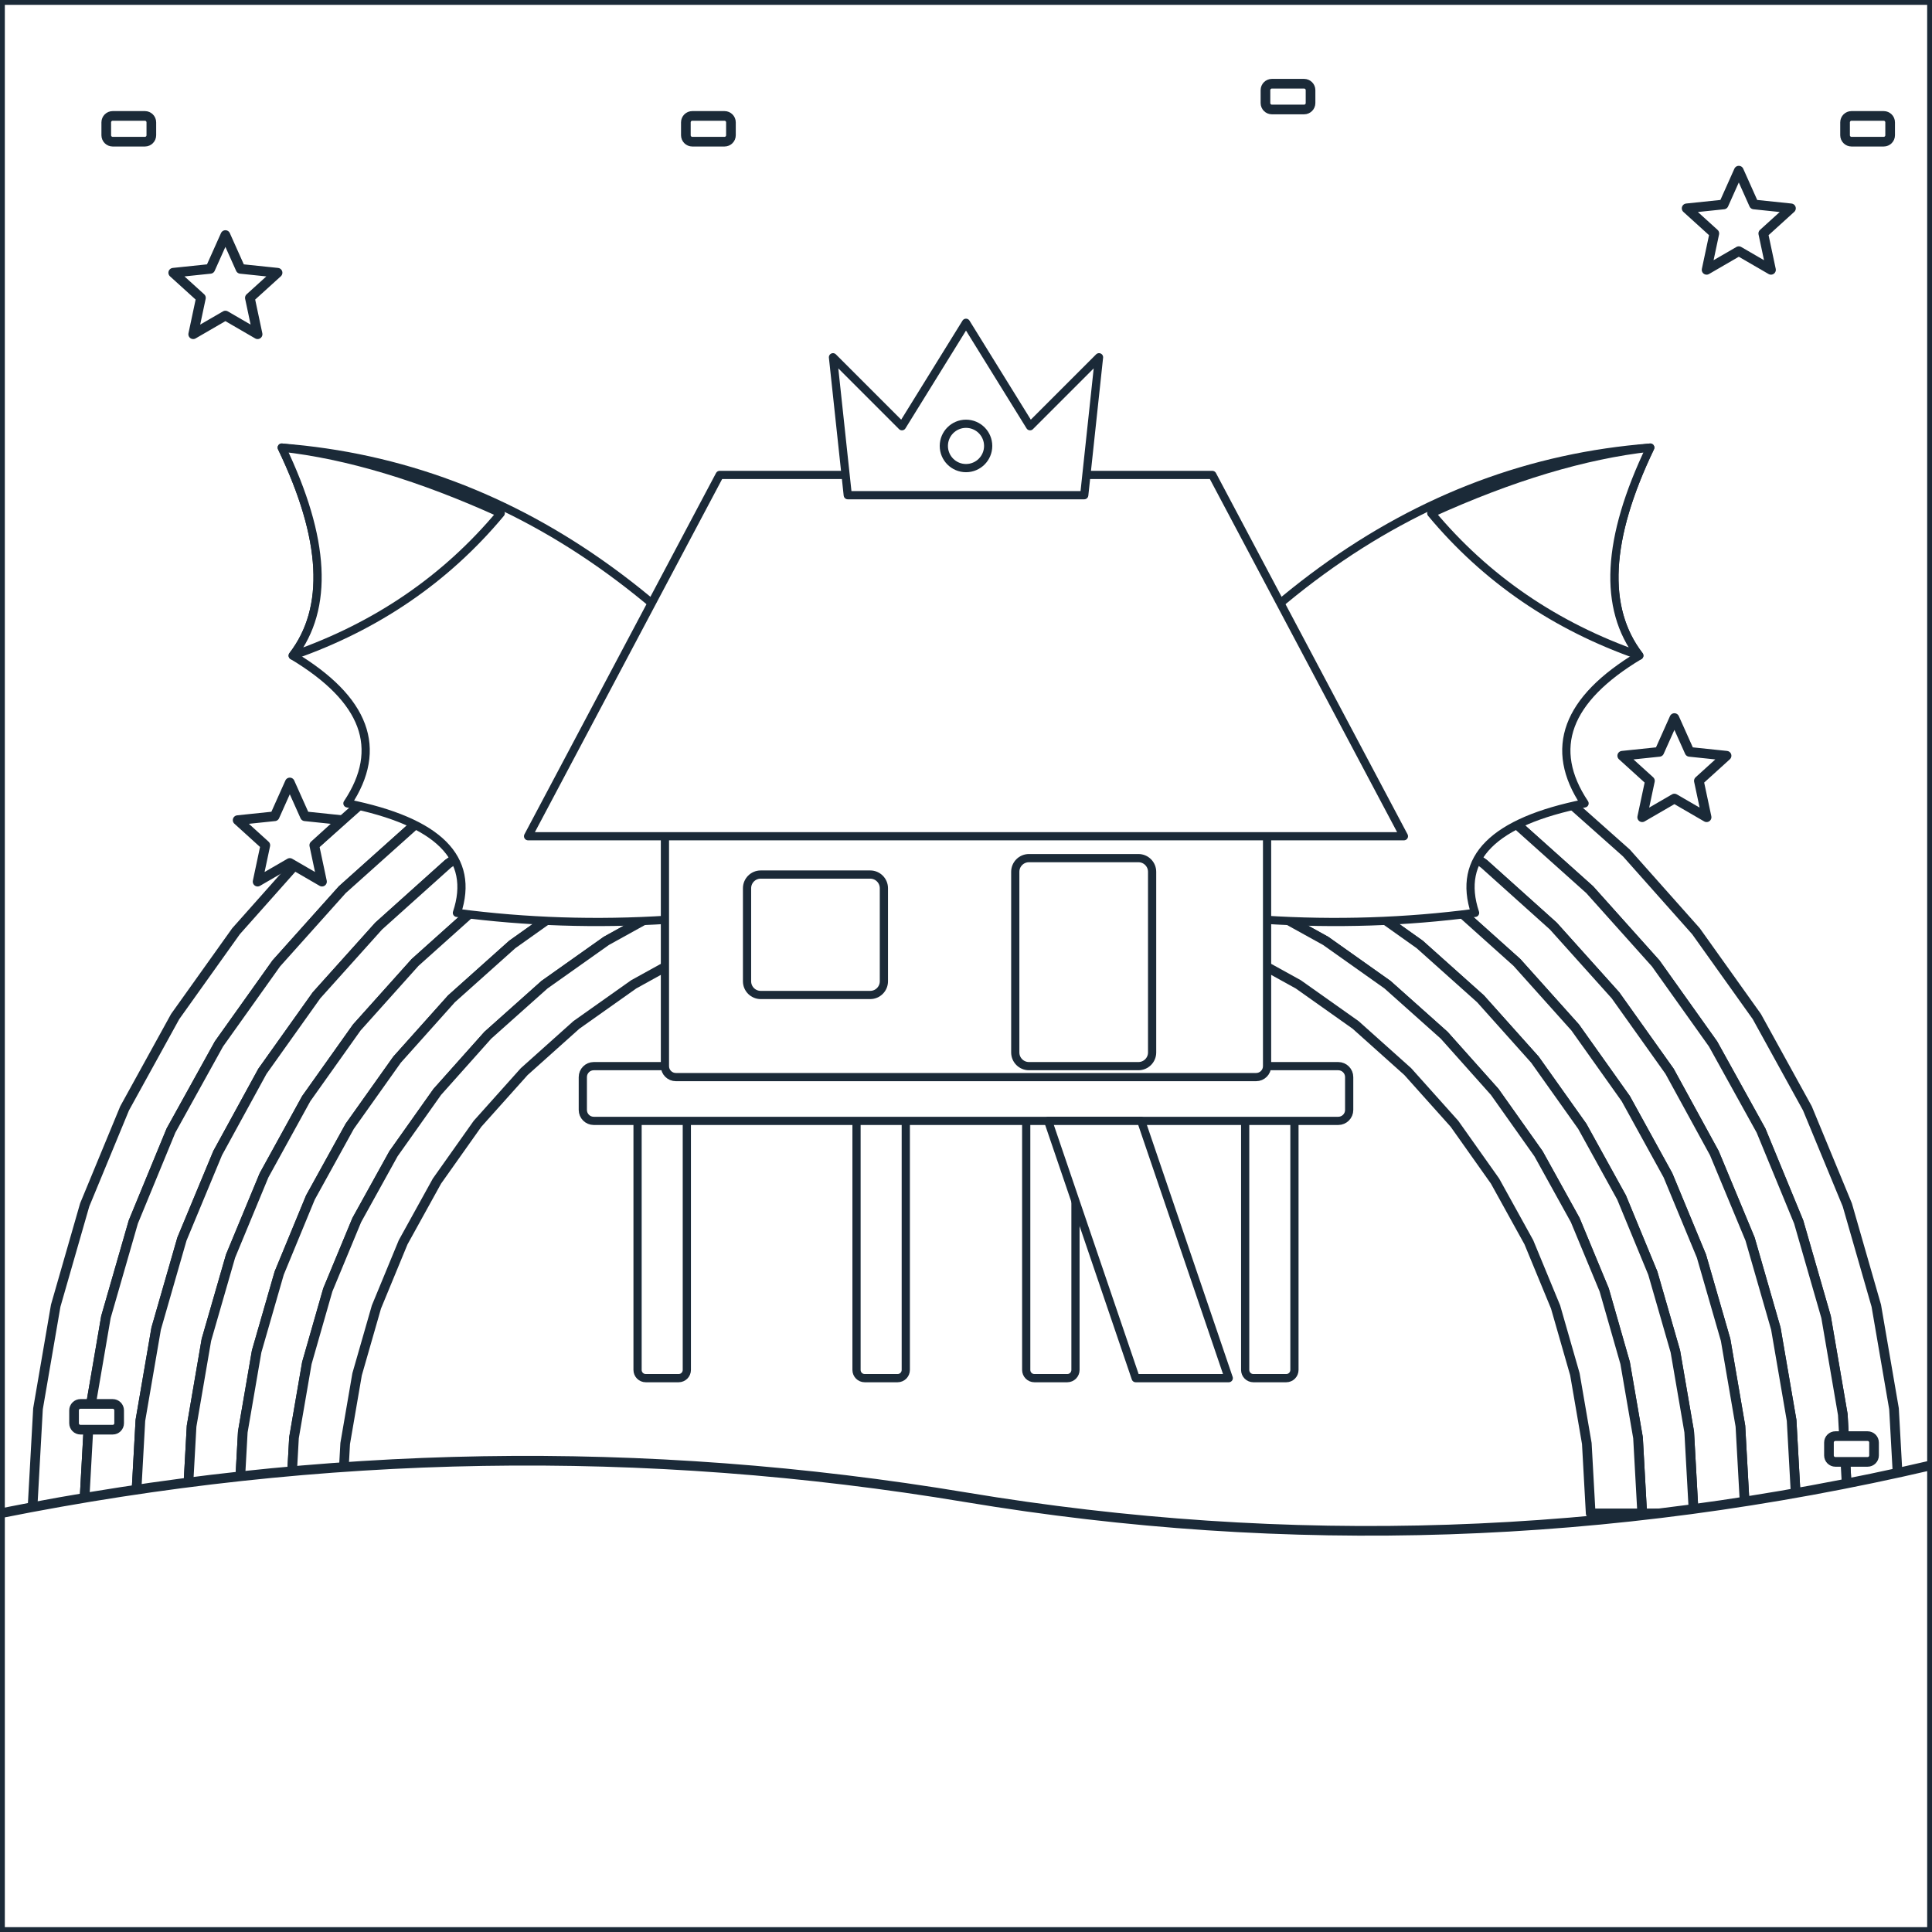
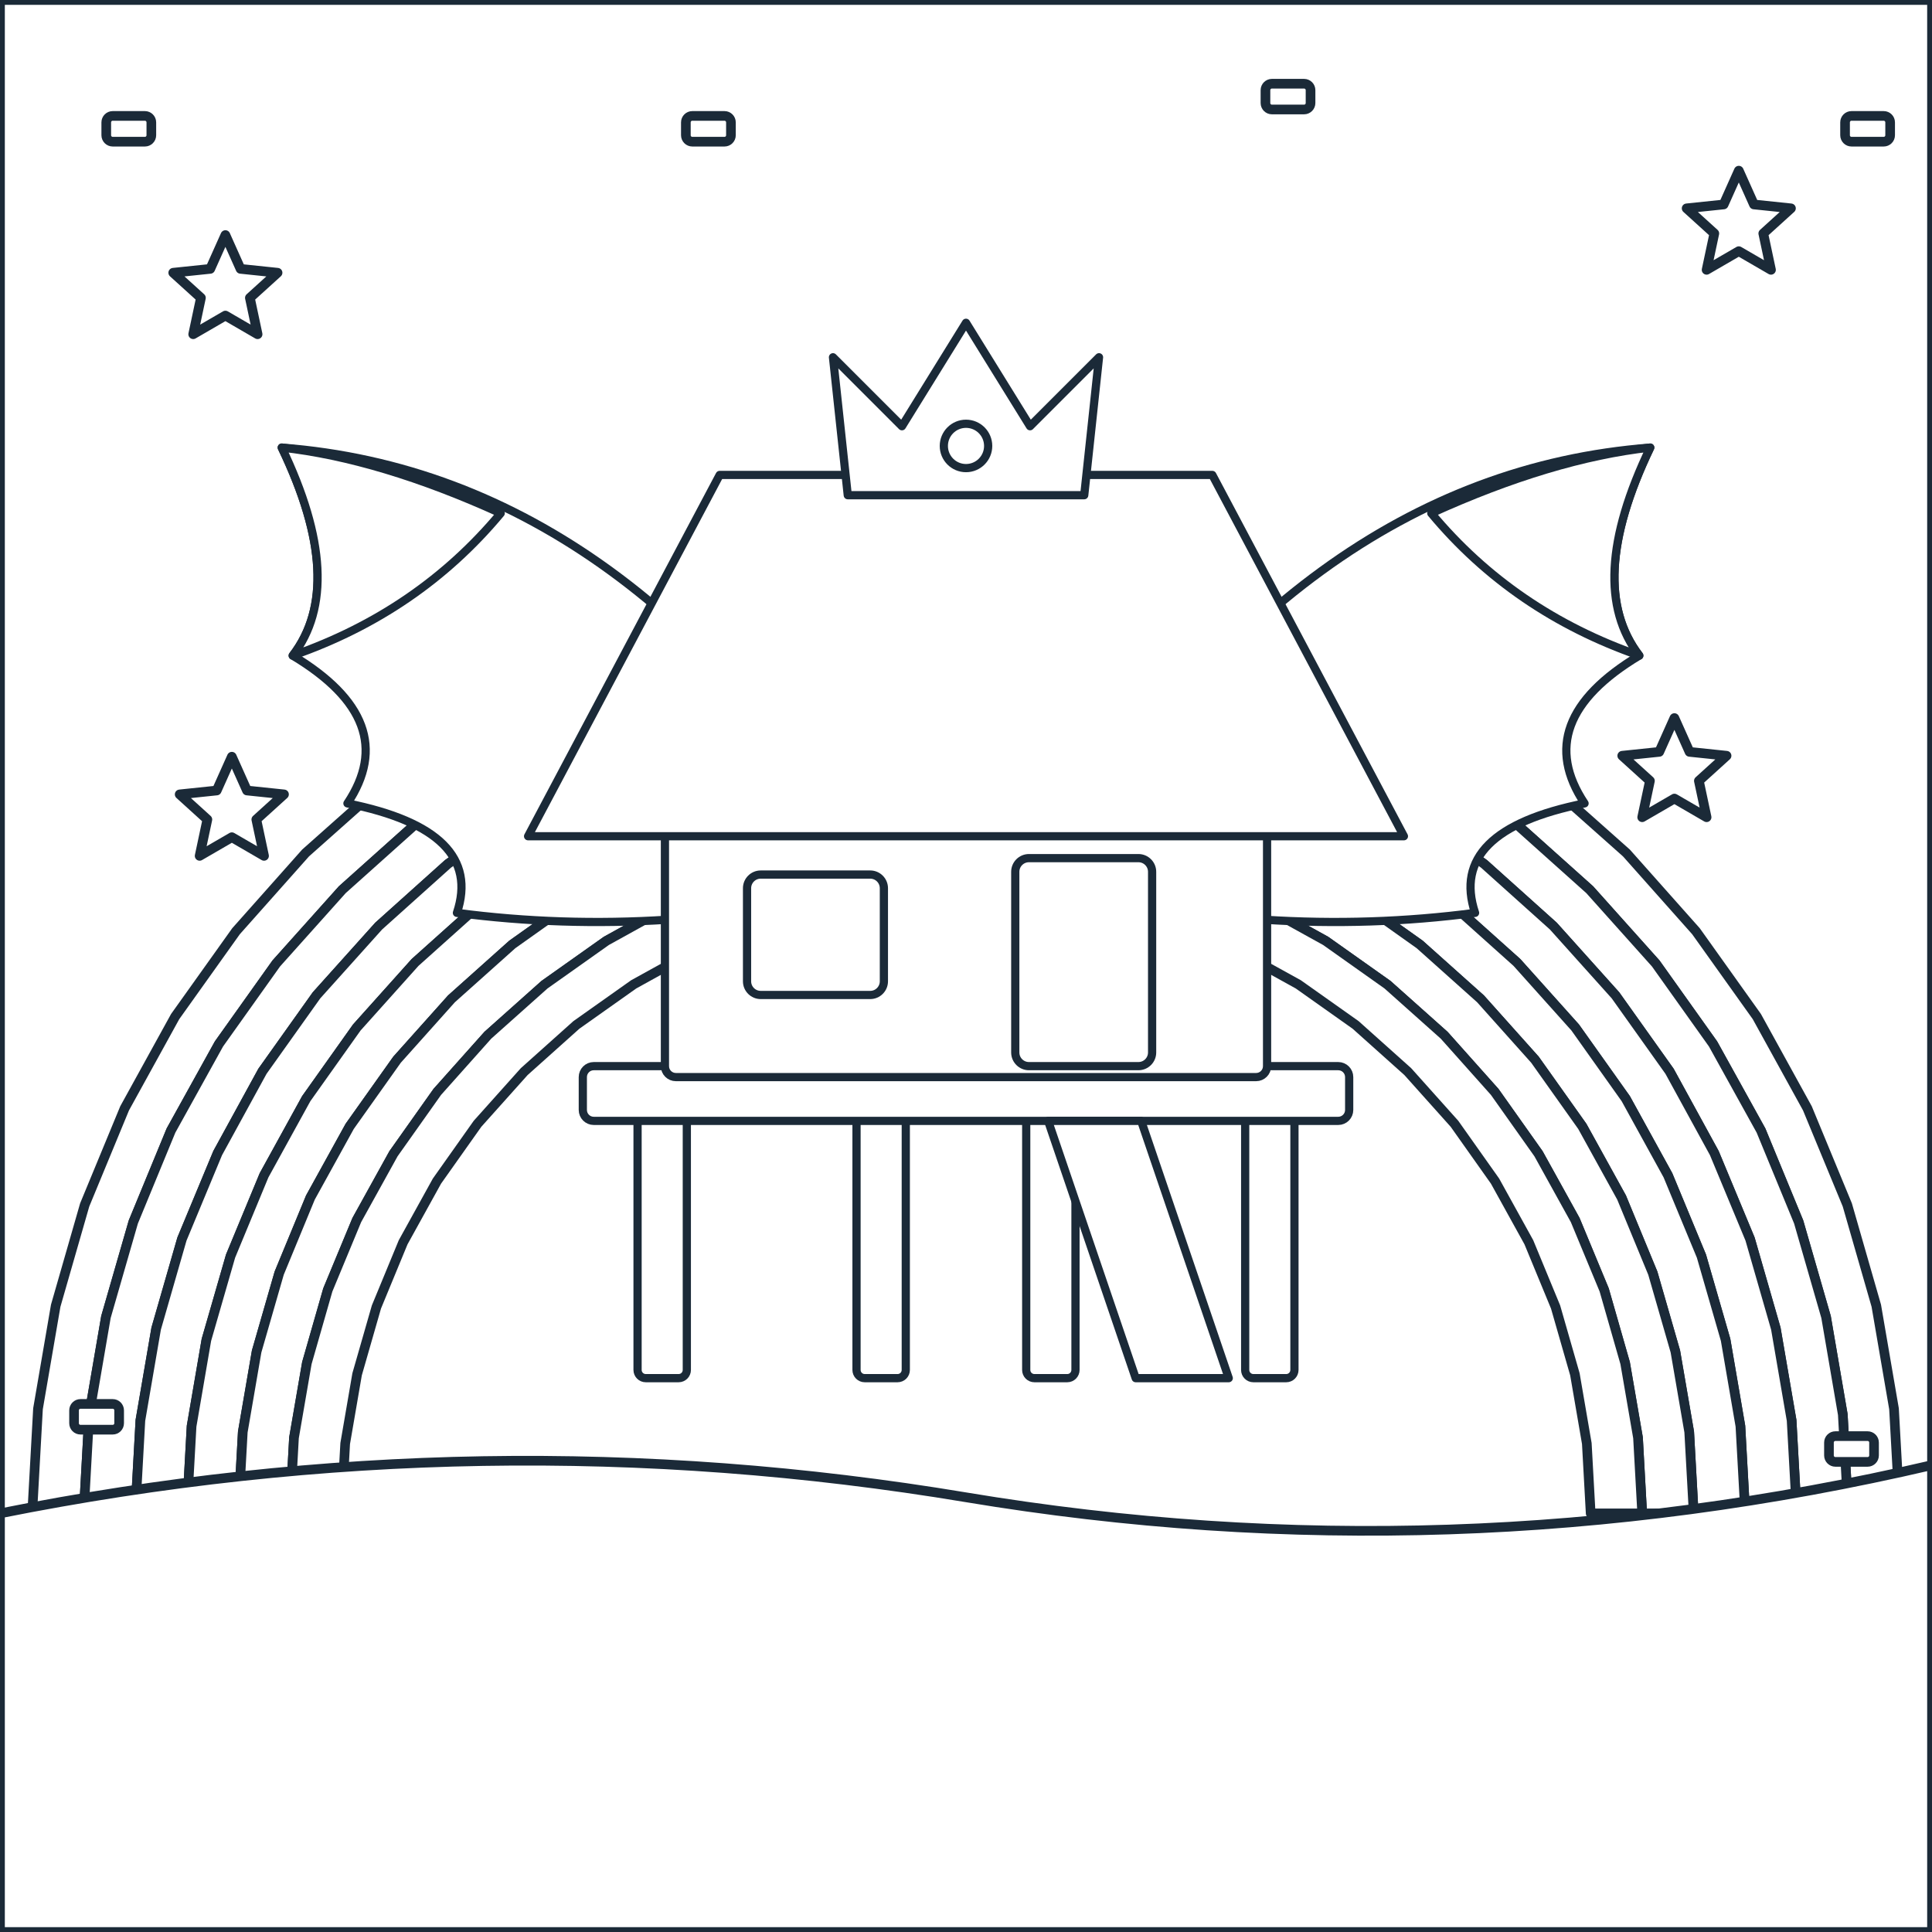
<svg xmlns="http://www.w3.org/2000/svg" viewBox="0 0 600 600" data-picture="nha-san--the-s-nha-bay-hoang-kim">
  <g class="scene-back">
    <rect x="0" y="0" width="600" height="600" rx="0" id="r-nen-troi" data-region="nen-troi" class="region" fill="#FFFFFF" stroke="#1B2A38" stroke-width="3" stroke-linejoin="round" />
    <polygon points="10,470 11.8,437.5 17.3,405.5 26.3,374.2 38.7,344.2 54.4,315.7 73.3,289.2 94.9,264.9 119.2,243.3 145.7,224.4 174.2,208.7 204.2,196.3 235.5,187.3 267.5,181.8 300,180 332.5,181.8 364.5,187.3 395.8,196.3 425.8,208.7 454.3,224.4 480.8,243.3 505.1,264.9 526.7,289.2 545.6,315.7 561.3,344.2 573.7,374.2 582.7,405.5 588.2,437.5 590,470 574,470 572.3,439.3 567.1,409 558.6,379.5 546.9,351.1 532,324.2 514.2,299.2 493.7,276.3 470.8,255.8 445.8,238 418.9,223.1 390.5,211.4 361,202.9 330.7,197.7 300,196 269.3,197.7 239,202.9 209.5,211.4 181.1,223.1 154.2,238 129.2,255.8 106.3,276.3 85.8,299.2 68,324.2 53.1,351.1 41.4,379.5 32.9,409 27.7,439.3 26,470" id="r-cau-vong-1" data-region="cau-vong-1" class="region" fill="#FFFFFF" stroke="#1B2A38" stroke-width="3" stroke-linejoin="round" />
    <polygon points="26,470 27.7,439.3 32.9,409 41.4,379.5 53.1,351.1 68,324.2 85.8,299.2 106.3,276.3 129.2,255.8 154.2,238 181.1,223.1 209.5,211.4 239,202.9 269.3,197.7 300,196 330.7,197.7 361,202.9 390.5,211.4 418.9,223.1 445.8,238 470.8,255.8 493.7,276.3 514.2,299.2 532,324.2 546.9,351.1 558.6,379.5 567.1,409 572.3,439.3 574,470 558,470 556.4,441.1 551.5,412.6 543.5,384.8 532.4,358.1 518.5,332.7 501.7,309.1 482.4,287.6 460.9,268.3 437.3,251.5 411.9,237.6 385.2,226.5 357.4,218.5 328.9,213.6 300,212 271.1,213.6 242.6,218.5 214.8,226.5 188.1,237.6 162.7,251.5 139.1,268.3 117.6,287.6 98.3,309.1 81.5,332.7 67.6,358.1 56.5,384.8 48.5,412.6 43.6,441.1 42,470" id="r-cau-vong-2" data-region="cau-vong-2" class="region" fill="#FFFFFF" stroke="#1B2A38" stroke-width="3" stroke-linejoin="round" />
    <polygon points="42,470 43.6,441.1 48.5,412.6 56.5,384.8 67.6,358.1 81.5,332.7 98.3,309.1 117.6,287.6 139.1,268.3 162.7,251.5 188.1,237.6 214.8,226.5 242.6,218.5 271.1,213.6 300,212 328.9,213.6 357.4,218.5 385.2,226.5 411.9,237.6 437.3,251.5 460.9,268.3 482.4,287.6 501.7,309.1 518.5,332.7 532.4,358.1 543.5,384.8 551.5,412.6 556.4,441.1 558,470 542,470 540.5,442.9 535.9,416.1 528.4,390.1 518,365 504.9,341.2 489.2,319.1 471.1,298.9 450.9,280.8 428.8,265.1 405,252 379.9,241.6 353.9,234.1 327.1,229.5 300,228 272.9,229.5 246.1,234.1 220.1,241.6 195,252 171.2,265.1 149.1,280.8 128.9,298.9 110.8,319.1 95.1,341.2 82,365 71.6,390.1 64.1,416.1 59.5,442.9 58,470" id="r-cau-vong-3" data-region="cau-vong-3" class="region" fill="#FFFFFF" stroke="#1B2A38" stroke-width="3" stroke-linejoin="round" />
    <polygon points="58,470 59.5,442.9 64.1,416.1 71.6,390.1 82,365 95.1,341.2 110.8,319.1 128.9,298.9 149.1,280.8 171.2,265.1 195,252 220.1,241.6 246.1,234.1 272.9,229.5 300,228 327.1,229.5 353.9,234.1 379.9,241.6 405,252 428.8,265.1 450.9,280.8 471.1,298.9 489.2,319.1 504.9,341.2 518,365 528.4,390.1 535.9,416.1 540.5,442.9 542,470 526,470 524.6,444.7 520.3,419.7 513.3,395.4 503.6,371.9 491.4,349.8 476.7,329.1 459.8,310.2 440.9,293.3 420.2,278.6 398.1,266.4 374.6,256.7 350.3,249.7 325.3,245.4 300,244 274.7,245.4 249.7,249.7 225.4,256.7 201.9,266.4 179.8,278.6 159.1,293.3 140.2,310.2 123.3,329.1 108.6,349.8 96.4,371.9 86.7,395.4 79.7,419.7 75.4,444.7 74,470" id="r-cau-vong-4" data-region="cau-vong-4" class="region" fill="#FFFFFF" stroke="#1B2A38" stroke-width="3" stroke-linejoin="round" />
    <polygon points="74,470 75.4,444.7 79.7,419.7 86.7,395.4 96.4,371.9 108.6,349.8 123.3,329.1 140.2,310.2 159.1,293.3 179.8,278.6 201.9,266.4 225.4,256.7 249.7,249.7 274.7,245.4 300,244 325.3,245.4 350.3,249.7 374.6,256.7 398.1,266.4 420.2,278.6 440.9,293.3 459.8,310.2 476.7,329.1 491.4,349.8 503.6,371.9 513.3,395.4 520.3,419.7 524.6,444.7 526,470 510,470 508.7,446.5 504.7,423.3 498.2,400.6 489.2,378.9 477.8,358.3 464.2,339.1 448.5,321.5 430.9,305.8 411.7,292.2 391.1,280.8 369.4,271.8 346.7,265.3 323.5,261.3 300,260 276.5,261.3 253.3,265.3 230.6,271.8 208.9,280.8 188.3,292.2 169.1,305.8 151.5,321.5 135.8,339.1 122.2,358.3 110.8,378.9 101.8,400.6 95.3,423.3 91.3,446.5 90,470" id="r-cau-vong-5" data-region="cau-vong-5" class="region" fill="#FFFFFF" stroke="#1B2A38" stroke-width="3" stroke-linejoin="round" />
    <polygon points="90,470 91.3,446.5 95.3,423.3 101.8,400.6 110.8,378.9 122.2,358.3 135.8,339.1 151.5,321.5 169.1,305.8 188.3,292.2 208.9,280.8 230.6,271.8 253.3,265.3 276.5,261.3 300,260 323.5,261.3 346.7,265.3 369.4,271.8 391.1,280.8 411.7,292.2 430.9,305.8 448.5,321.5 464.2,339.1 477.8,358.3 489.2,378.9 498.2,400.6 504.7,423.3 508.7,446.5 510,470 494,470 492.8,448.3 489.1,426.8 483.1,405.9 474.8,385.8 464.3,366.8 451.7,349 437.2,332.8 421,318.3 403.2,305.7 384.2,295.2 364.1,286.9 343.2,280.9 321.7,277.2 300,276 278.3,277.2 256.8,280.9 235.9,286.9 215.8,295.2 196.8,305.7 179,318.3 162.8,332.8 148.3,349 135.7,366.8 125.2,385.8 116.9,405.9 110.9,426.8 107.2,448.3 106,470" id="r-cau-vong-6" data-region="cau-vong-6" class="region" fill="#FFFFFF" stroke="#1B2A38" stroke-width="3" stroke-linejoin="round" />
    <polygon points="70,73 74.7,83.5 86.2,84.7 77.6,92.5 80,103.8 70,98 60,103.8 62.4,92.5 53.8,84.7 65.3,83.5" id="r-sao-lap-lanh-1" data-region="sao-lap-lanh-1" class="region" fill="#FFFFFF" stroke="#1B2A38" stroke-width="3" stroke-linejoin="round" />
    <polygon points="540,53 544.7,63.5 556.2,64.7 547.6,72.5 550,83.8 540,78 530,83.8 532.4,72.5 523.8,64.7 535.3,63.5" id="r-sao-lap-lanh-2" data-region="sao-lap-lanh-2" class="region" fill="#FFFFFF" stroke="#1B2A38" stroke-width="3" stroke-linejoin="round" />
    <polygon points="520,223 524.7,233.5 536.2,234.7 527.6,242.5 530,253.8 520,248 510,253.8 512.4,242.5 503.8,234.7 515.3,233.5" id="r-sao-lap-lanh-3" data-region="sao-lap-lanh-3" class="region" fill="#FFFFFF" stroke="#1B2A38" stroke-width="3" stroke-linejoin="round" />
-     <polygon points="90,243 94.7,253.5 106.2,254.7 97.6,262.5 100,273.8 90,268 80,273.8 82.4,262.5 73.8,254.7 85.3,253.5" id="r-sao-lap-lanh-4" data-region="sao-lap-lanh-4" class="region" fill="#FFFFFF" stroke="#1B2A38" stroke-width="3" stroke-linejoin="round" />
+     <polygon points="72,235 76.7,245.5 88.2,246.7 79.6,254.5 82,265.8 72,260 62,265.8 64.4,254.5 55.8,246.7 67.3,245.5" id="r-sao-lap-lanh-4" data-region="sao-lap-lanh-4" class="region" fill="#FFFFFF" stroke="#1B2A38" stroke-width="3" stroke-linejoin="round" />
    <path d="M 0 470 Q 150 440 300 465 Q 450 490 600 455 L 600 600 L 0 600 Z" id="r-nen-dat" data-region="nen-dat" class="region" fill="#FFFFFF" stroke="#1B2A38" stroke-width="3" stroke-linejoin="round" />
  </g>
  <g id="subject" class="subject anim-float" transform="translate(0 -40) translate(300 400) scale(0.85) rotate(0) translate(-300 -400)">
    <path d="M 270 300 Q 180 150 50 140 Q 74 190 54 216 Q 94 240 74 270 Q 124 280 114 310 Q 190 320 270 300 Z" id="r-canh-trai" data-region="canh-trai" class="region" fill="#FFFFFF" stroke="#1B2A38" stroke-width="3" stroke-linejoin="round" />
    <path d="M 130 164 Q 86 144 50 140 Q 74 190 54 216 Q 100 200 130 164 Z" id="r-canh-trai-dau" data-region="canh-trai-dau" class="region" fill="#FFFFFF" stroke="#1B2A38" stroke-width="3" stroke-linejoin="round" />
    <path d="M 330 300 Q 420 150 550 140 Q 526 190 546 216 Q 506 240 526 270 Q 476 280 486 310 Q 410 320 330 300 Z" id="r-canh-phai" data-region="canh-phai" class="region" fill="#FFFFFF" stroke="#1B2A38" stroke-width="3" stroke-linejoin="round" />
    <path d="M 470 164 Q 514 144 550 140 Q 526 190 546 216 Q 500 200 470 164 Z" id="r-canh-phai-dau" data-region="canh-phai-dau" class="region" fill="#FFFFFF" stroke="#1B2A38" stroke-width="3" stroke-linejoin="round" />
    <rect x="180" y="380" width="18" height="100" rx="3" id="r-cot-san-1" data-region="cot-san-1" class="region" fill="#FFFFFF" stroke="#1B2A38" stroke-width="3" stroke-linejoin="round" />
    <rect x="260" y="380" width="18" height="100" rx="3" id="r-cot-san-2" data-region="cot-san-2" class="region" fill="#FFFFFF" stroke="#1B2A38" stroke-width="3" stroke-linejoin="round" />
    <rect x="322" y="380" width="18" height="100" rx="3" id="r-cot-san-3" data-region="cot-san-3" class="region" fill="#FFFFFF" stroke="#1B2A38" stroke-width="3" stroke-linejoin="round" />
    <rect x="402" y="380" width="18" height="100" rx="3" id="r-cot-san-4" data-region="cot-san-4" class="region" fill="#FFFFFF" stroke="#1B2A38" stroke-width="3" stroke-linejoin="round" />
    <rect x="160" y="366" width="280" height="20" rx="4" id="r-san-nha" data-region="san-nha" class="region" fill="#FFFFFF" stroke="#1B2A38" stroke-width="3" stroke-linejoin="round" />
    <rect x="190" y="270" width="220" height="100" rx="4" id="r-vach-nha-san" data-region="vach-nha-san" class="region" fill="#FFFFFF" stroke="#1B2A38" stroke-width="3" stroke-linejoin="round" />
    <polygon points="140,282 210,150 390,150 460,282" id="r-mai-nha-san" data-region="mai-nha-san" class="region" fill="#FFFFFF" stroke="#1B2A38" stroke-width="3" stroke-linejoin="round" />
    <rect x="220" y="296" width="50" height="44" rx="5" id="r-cua-so-nha-san" data-region="cua-so-nha-san" class="region" fill="#FFFFFF" stroke="#1B2A38" stroke-width="3" stroke-linejoin="round" />
    <rect x="318" y="290" width="50" height="76" rx="5" id="r-cua-nha-san" data-region="cua-nha-san" class="region" fill="#FFFFFF" stroke="#1B2A38" stroke-width="3" stroke-linejoin="round" />
    <polygon points="330,386 364,386 396,480 362,480" id="r-cau-thang" data-region="cau-thang" class="region" fill="#FFFFFF" stroke="#1B2A38" stroke-width="3" stroke-linejoin="round" />
    <polygon points="256.8,157.4 251.4,107 276.6,132.2 300,94.4 323.4,132.2 348.6,107 343.2,157.4" id="r-vuong-mien" data-region="vuong-mien" class="region" fill="#FFFFFF" stroke="#1B2A38" stroke-width="3" stroke-linejoin="round" />
    <ellipse cx="300" cy="139.4" rx="8.1" ry="8.1" id="r-vuong-mien-ngoc" data-region="vuong-mien-ngoc" class="region" fill="#FFFFFF" stroke="#1B2A38" stroke-width="3" stroke-linejoin="round" />
  </g>
  <g class="scene-front">
    <rect x="33" y="36" width="14" height="8" rx="2" id="r-hoa-giay-1" data-region="hoa-giay-1" class="region" fill="#FFFFFF" stroke="#1B2A38" stroke-width="3" stroke-linejoin="round" />
    <rect x="213" y="36" width="14" height="8" rx="2" id="r-hoa-giay-2" data-region="hoa-giay-2" class="region" fill="#FFFFFF" stroke="#1B2A38" stroke-width="3" stroke-linejoin="round" />
    <rect x="393" y="26" width="14" height="8" rx="2" id="r-hoa-giay-3" data-region="hoa-giay-3" class="region" fill="#FFFFFF" stroke="#1B2A38" stroke-width="3" stroke-linejoin="round" />
    <rect x="573" y="36" width="14" height="8" rx="2" id="r-hoa-giay-4" data-region="hoa-giay-4" class="region" fill="#FFFFFF" stroke="#1B2A38" stroke-width="3" stroke-linejoin="round" />
    <rect x="23" y="436" width="14" height="8" rx="2" id="r-hoa-giay-5" data-region="hoa-giay-5" class="region" fill="#FFFFFF" stroke="#1B2A38" stroke-width="3" stroke-linejoin="round" />
    <rect x="568" y="446" width="14" height="8" rx="2" id="r-hoa-giay-6" data-region="hoa-giay-6" class="region" fill="#FFFFFF" stroke="#1B2A38" stroke-width="3" stroke-linejoin="round" />
  </g>
</svg>
